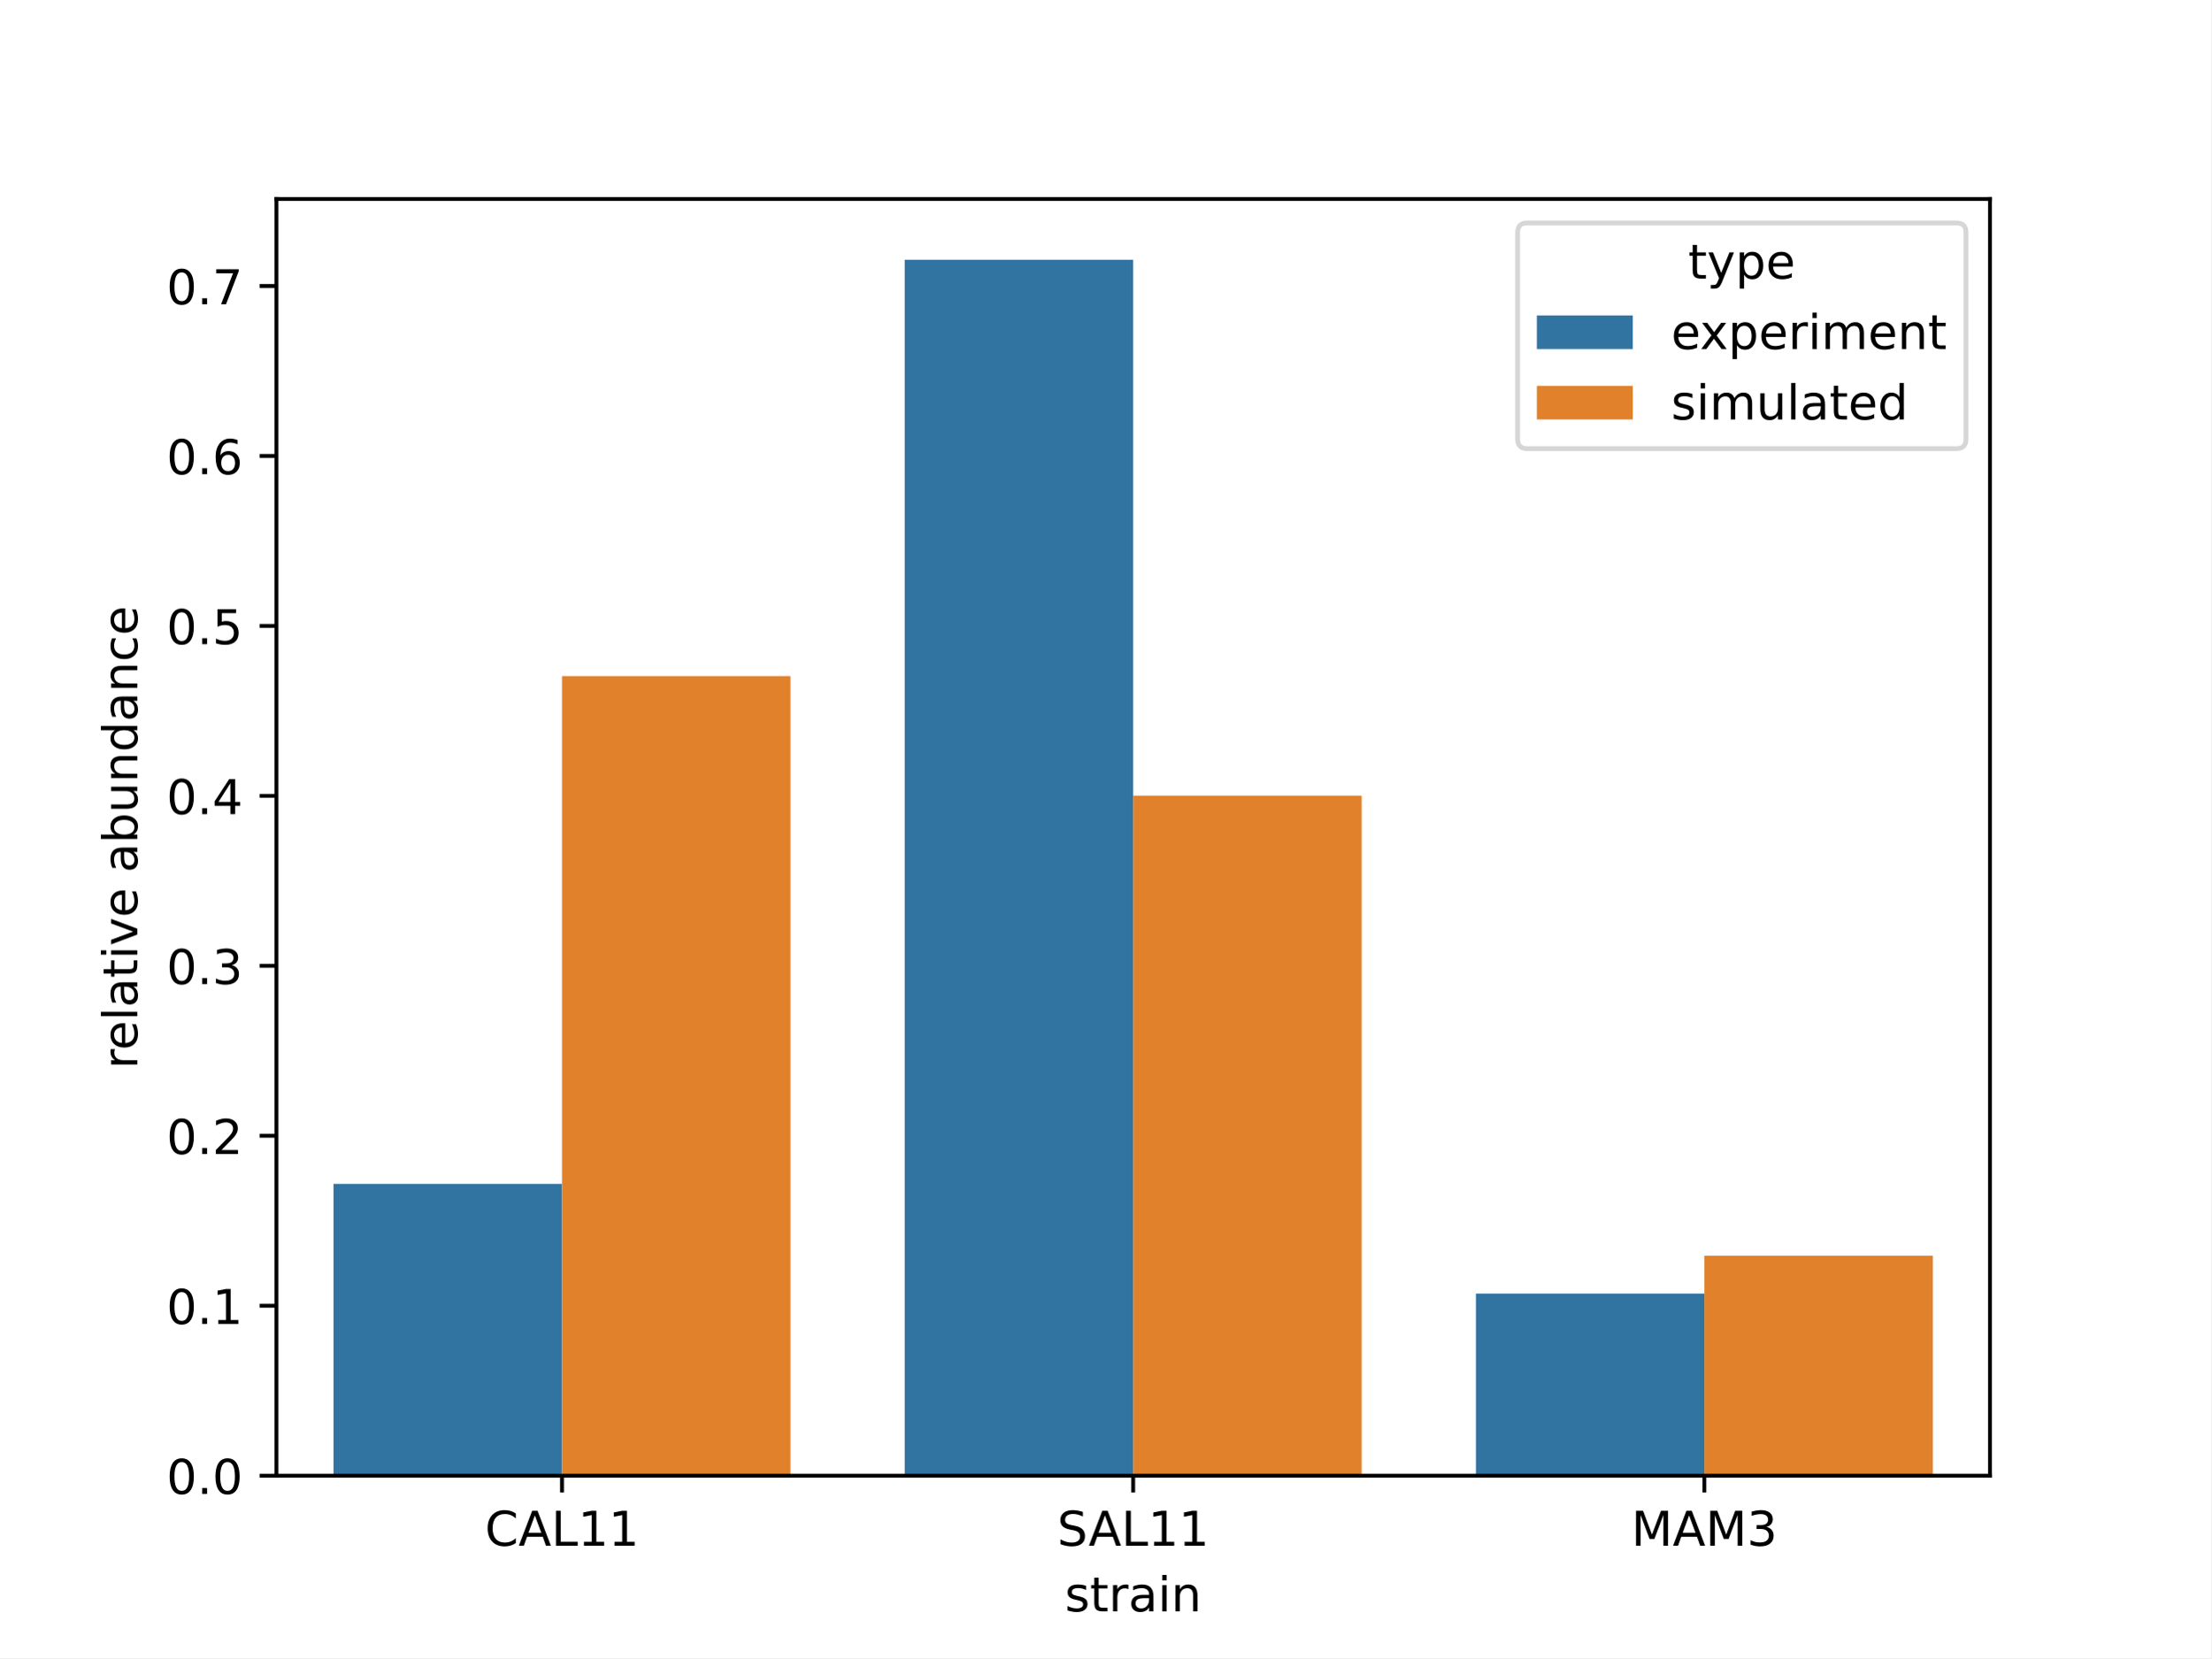
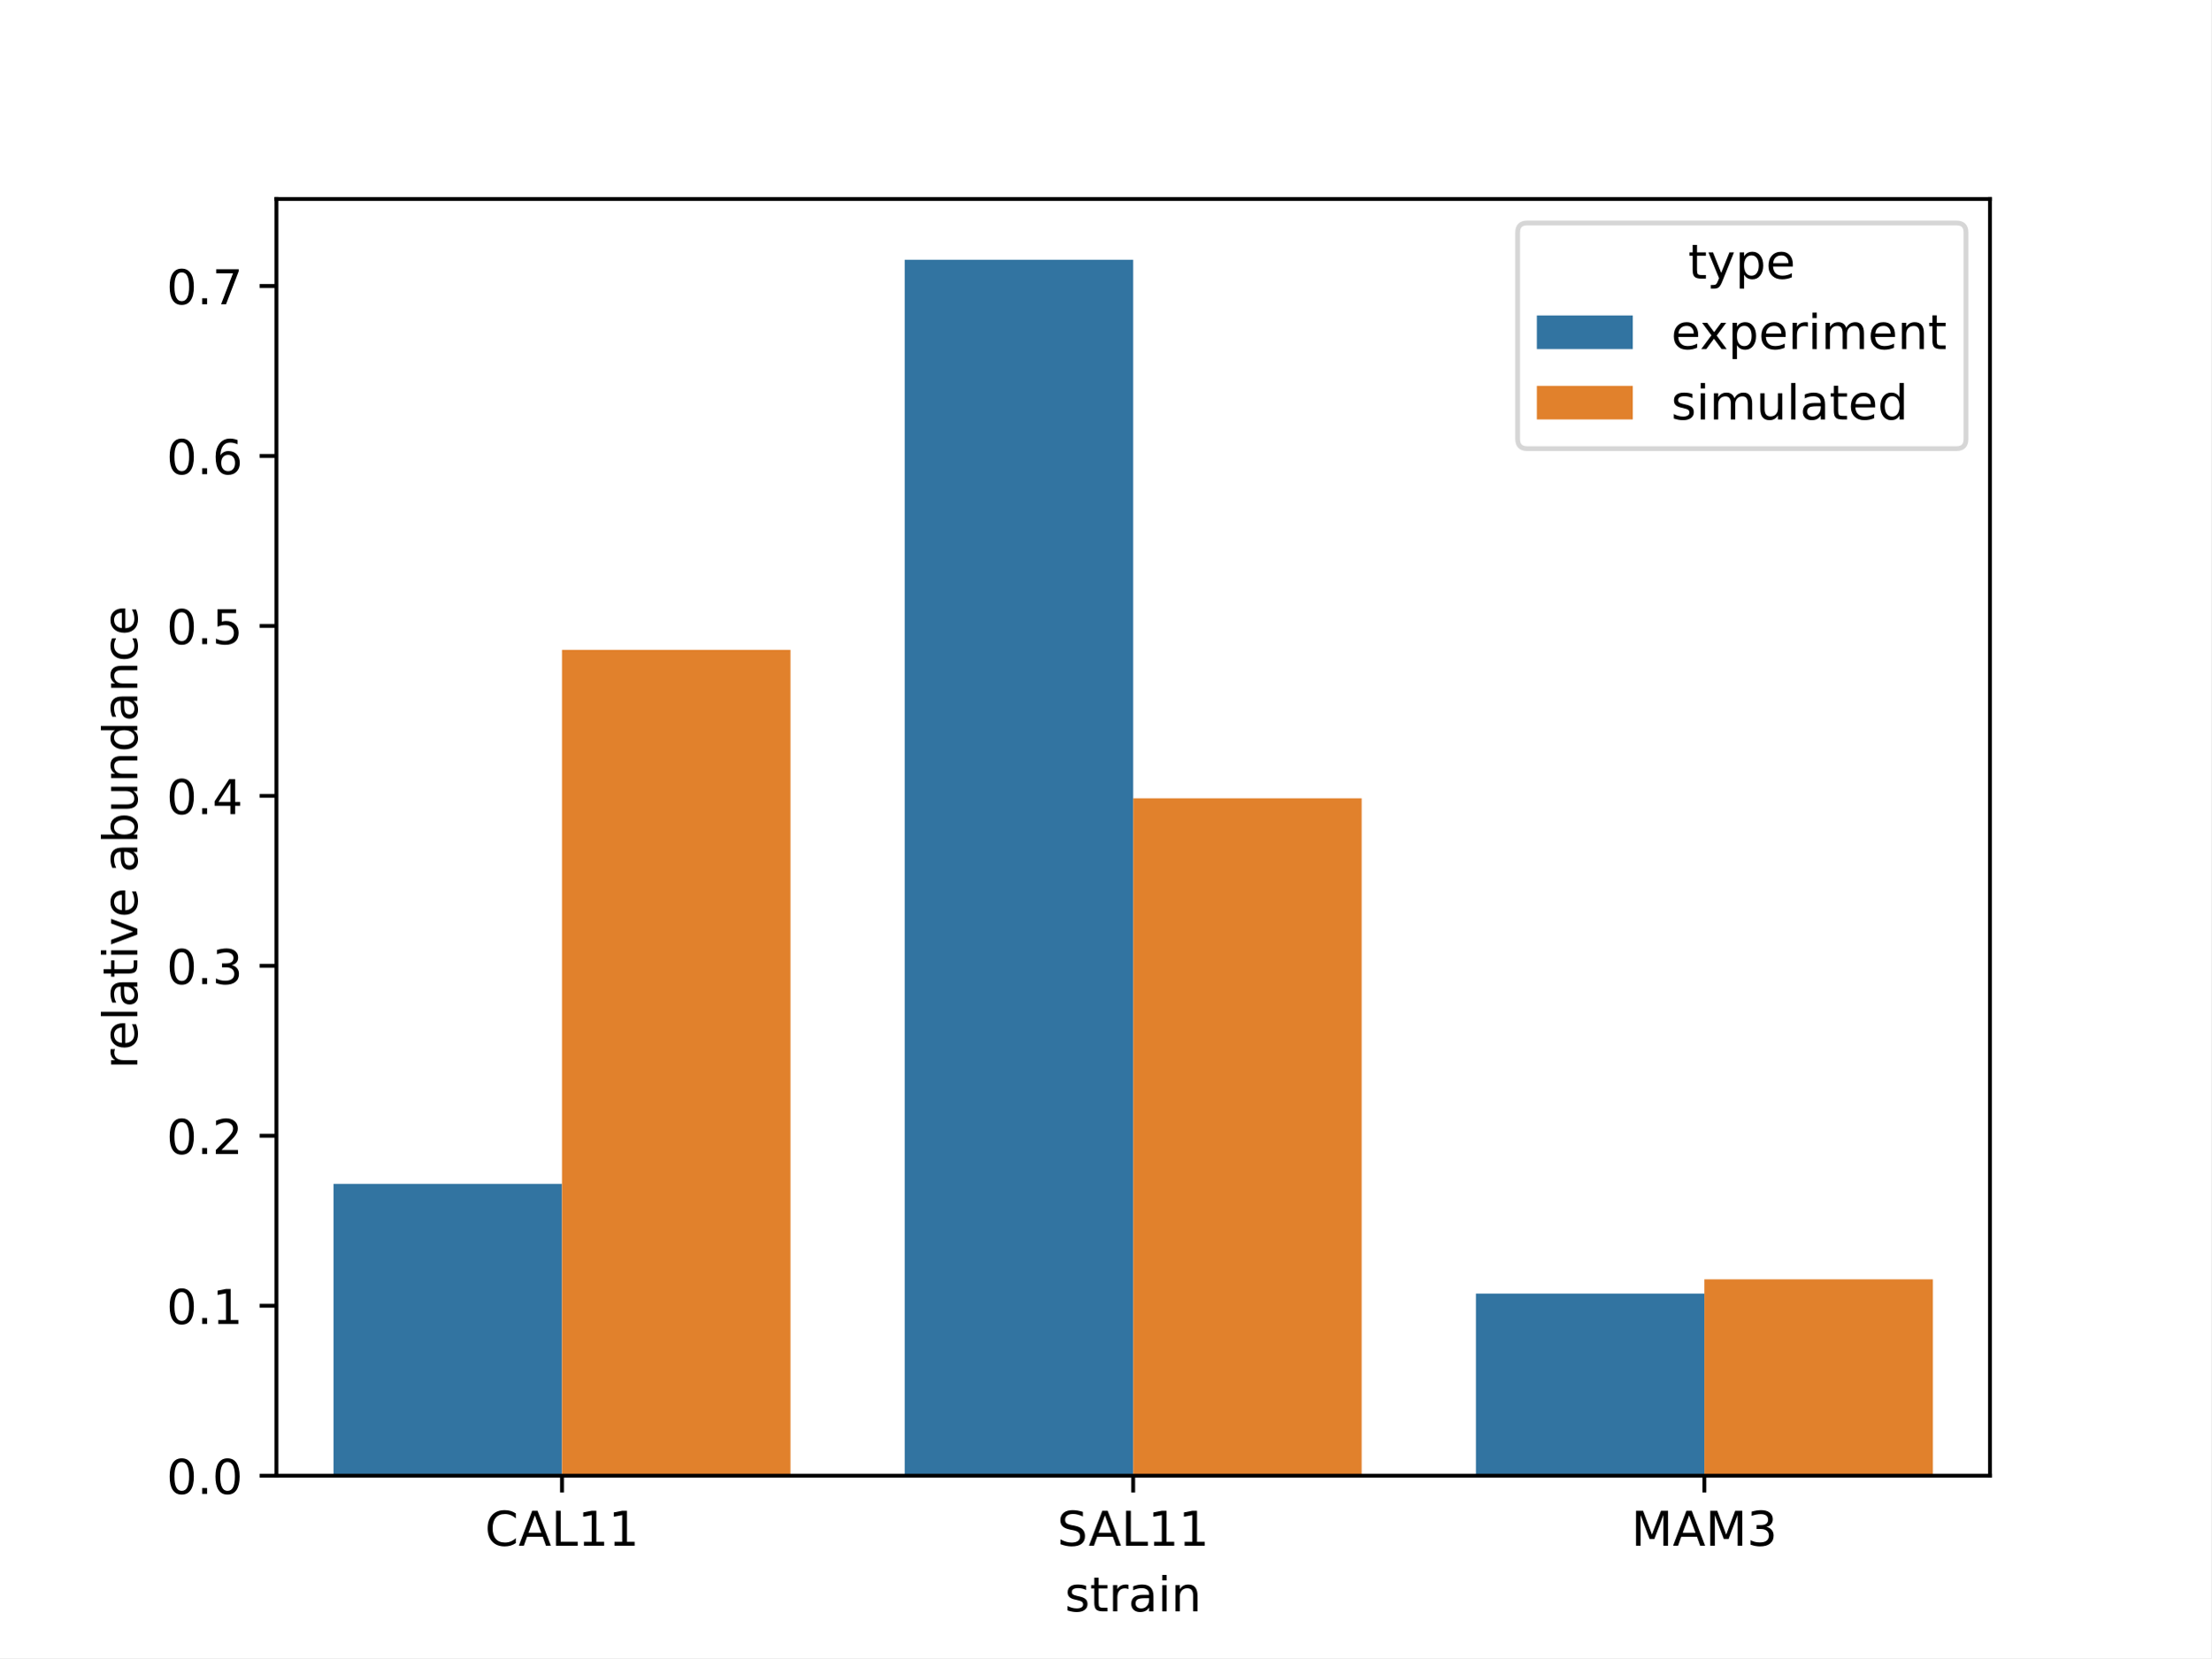
<svg xmlns="http://www.w3.org/2000/svg" xmlns:xlink="http://www.w3.org/1999/xlink" width="460.8pt" height="345.6pt" viewBox="0 0 460.8 345.6" version="1.1">
  <defs>
    <style type="text/css">*{stroke-linejoin: round; stroke-linecap: butt}</style>
  </defs>
  <g id="figure_1">
    <g id="patch_1">
      <path d="M 0 345.6  L 460.8 345.6  L 460.8 0  L 0 0  z " style="fill: #ffffff" />
    </g>
    <g id="axes_1">
      <g id="patch_2">
        <path d="M 57.6 307.584  L 414.72 307.584  L 414.72 41.472  L 57.6 41.472  z " style="fill: #ffffff" />
      </g>
      <g id="patch_3">
-         <path d="M 69.504 307.584  L 117.12 307.584  L 117.12 246.76  L 69.504 246.76  z " clip-path="url(#p9cebb8ad02)" style="fill: #3274a1" />
+         <path d="M 69.504 307.584  L 117.12 307.584  L 117.12 246.76  L 69.504 246.76  z " clip-path="url(#pd5927860ee)" style="fill: #3274a1" />
      </g>
      <g id="patch_4">
-         <path d="M 188.544 307.584  L 236.16 307.584  L 236.16 54.144  L 188.544 54.144  z " clip-path="url(#p9cebb8ad02)" style="fill: #3274a1" />
+         <path d="M 188.544 307.584  L 236.16 307.584  L 236.16 54.144  L 188.544 54.144  z " clip-path="url(#pd5927860ee)" style="fill: #3274a1" />
      </g>
      <g id="patch_5">
-         <path d="M 307.584 307.584  L 355.2 307.584  L 355.2 269.623  L 307.584 269.623  z " clip-path="url(#p9cebb8ad02)" style="fill: #3274a1" />
+         <path d="M 307.584 307.584  L 355.2 307.584  L 355.2 269.623  L 307.584 269.623  z " clip-path="url(#pd5927860ee)" style="fill: #3274a1" />
      </g>
      <g id="patch_6">
-         <path d="M 117.12 307.584  L 164.736 307.584  L 164.736 140.925  L 117.12 140.925  z " clip-path="url(#p9cebb8ad02)" style="fill: #e1812c" />
+         <path d="M 117.12 307.584  L 164.736 307.584  L 164.736 135.454  L 117.12 135.454  z " clip-path="url(#pd5927860ee)" style="fill: #e1812c" />
      </g>
      <g id="patch_7">
-         <path d="M 236.16 307.584  L 283.776 307.584  L 283.776 165.837  L 236.16 165.837  z " clip-path="url(#p9cebb8ad02)" style="fill: #e1812c" />
+         <path d="M 236.16 307.584  L 283.776 307.584  L 283.776 166.395  L 236.16 166.395  z " clip-path="url(#pd5927860ee)" style="fill: #e1812c" />
      </g>
      <g id="patch_8">
-         <path d="M 355.2 307.584  L 402.816 307.584  L 402.816 261.74  L 355.2 261.74  z " clip-path="url(#p9cebb8ad02)" style="fill: #e1812c" />
+         <path d="M 355.2 307.584  L 402.816 307.584  L 402.816 266.654  L 355.2 266.654  z " clip-path="url(#pd5927860ee)" style="fill: #e1812c" />
      </g>
      <g id="matplotlib.axis_1">
        <g id="xtick_1">
          <g id="line2d_1">
            <defs>
-               <path id="m85bd46a8c3" d="M 0 0  L 0 3.5  " style="stroke: #000000; stroke-width: 0.8" />
-             </defs>
-             <g>
-               <use xlink:href="#m85bd46a8c3" x="117.12" y="307.584" style="stroke: #000000; stroke-width: 0.8" />
+               <path id="mb38e9a5909" d="M 0 0  L 0 3.5  " style="stroke: #000000; stroke-width: 0.8" />
+             </defs>
+             <g>
+               <use xlink:href="#mb38e9a5909" x="117.12" y="307.584" style="stroke: #000000; stroke-width: 0.8" />
            </g>
          </g>
          <g id="text_1">
            <g transform="translate(101.0598 322.1824) scale(0.1 -0.1)">
              <defs>
                <path id="DejaVuSans-43" d="M 4122 4306  L 4122 3641  Q 3803 3938 3442 4084  Q 3081 4231 2675 4231  Q 1875 4231 1450 3742  Q 1025 3253 1025 2328  Q 1025 1406 1450 917  Q 1875 428 2675 428  Q 3081 428 3442 575  Q 3803 722 4122 1019  L 4122 359  Q 3791 134 3420 21  Q 3050 -91 2638 -91  Q 1578 -91 968 557  Q 359 1206 359 2328  Q 359 3453 968 4101  Q 1578 4750 2638 4750  Q 3056 4750 3426 4639  Q 3797 4528 4122 4306  z " transform="scale(0.015625)" />
                <path id="DejaVuSans-41" d="M 2188 4044  L 1331 1722  L 3047 1722  L 2188 4044  z M 1831 4666  L 2547 4666  L 4325 0  L 3669 0  L 3244 1197  L 1141 1197  L 716 0  L 50 0  L 1831 4666  z " transform="scale(0.015625)" />
                <path id="DejaVuSans-4c" d="M 628 4666  L 1259 4666  L 1259 531  L 3531 531  L 3531 0  L 628 0  L 628 4666  z " transform="scale(0.015625)" />
                <path id="DejaVuSans-31" d="M 794 531  L 1825 531  L 1825 4091  L 703 3866  L 703 4441  L 1819 4666  L 2450 4666  L 2450 531  L 3481 531  L 3481 0  L 794 0  L 794 531  z " transform="scale(0.015625)" />
              </defs>
              <use xlink:href="#DejaVuSans-43" />
              <use xlink:href="#DejaVuSans-41" x="69.824" />
              <use xlink:href="#DejaVuSans-4c" x="138.232" />
              <use xlink:href="#DejaVuSans-31" x="193.945" />
              <use xlink:href="#DejaVuSans-31" x="257.568" />
            </g>
          </g>
        </g>
        <g id="xtick_2">
          <g id="line2d_2">
            <g>
-               <use xlink:href="#m85bd46a8c3" x="236.16" y="307.584" style="stroke: #000000; stroke-width: 0.8" />
+               <use xlink:href="#mb38e9a5909" x="236.16" y="307.584" style="stroke: #000000; stroke-width: 0.8" />
            </g>
          </g>
          <g id="text_2">
            <g transform="translate(220.3233 322.1824) scale(0.1 -0.1)">
              <defs>
                <path id="DejaVuSans-53" d="M 3425 4513  L 3425 3897  Q 3066 4069 2747 4153  Q 2428 4238 2131 4238  Q 1616 4238 1336 4038  Q 1056 3838 1056 3469  Q 1056 3159 1242 3001  Q 1428 2844 1947 2747  L 2328 2669  Q 3034 2534 3370 2195  Q 3706 1856 3706 1288  Q 3706 609 3251 259  Q 2797 -91 1919 -91  Q 1588 -91 1214 -16  Q 841 59 441 206  L 441 856  Q 825 641 1194 531  Q 1563 422 1919 422  Q 2459 422 2753 634  Q 3047 847 3047 1241  Q 3047 1584 2836 1778  Q 2625 1972 2144 2069  L 1759 2144  Q 1053 2284 737 2584  Q 422 2884 422 3419  Q 422 4038 858 4394  Q 1294 4750 2059 4750  Q 2388 4750 2728 4690  Q 3069 4631 3425 4513  z " transform="scale(0.015625)" />
              </defs>
              <use xlink:href="#DejaVuSans-53" />
              <use xlink:href="#DejaVuSans-41" x="65.352" />
              <use xlink:href="#DejaVuSans-4c" x="133.76" />
              <use xlink:href="#DejaVuSans-31" x="189.473" />
              <use xlink:href="#DejaVuSans-31" x="253.096" />
            </g>
          </g>
        </g>
        <g id="xtick_3">
          <g id="line2d_3">
            <g>
-               <use xlink:href="#m85bd46a8c3" x="355.2" y="307.584" style="stroke: #000000; stroke-width: 0.8" />
+               <use xlink:href="#mb38e9a5909" x="355.2" y="307.584" style="stroke: #000000; stroke-width: 0.8" />
            </g>
          </g>
          <g id="text_3">
            <g transform="translate(339.9703 322.1824) scale(0.1 -0.1)">
              <defs>
                <path id="DejaVuSans-4d" d="M 628 4666  L 1569 4666  L 2759 1491  L 3956 4666  L 4897 4666  L 4897 0  L 4281 0  L 4281 4097  L 3078 897  L 2444 897  L 1241 4097  L 1241 0  L 628 0  L 628 4666  z " transform="scale(0.015625)" />
                <path id="DejaVuSans-33" d="M 2597 2516  Q 3050 2419 3304 2112  Q 3559 1806 3559 1356  Q 3559 666 3084 287  Q 2609 -91 1734 -91  Q 1441 -91 1130 -33  Q 819 25 488 141  L 488 750  Q 750 597 1062 519  Q 1375 441 1716 441  Q 2309 441 2620 675  Q 2931 909 2931 1356  Q 2931 1769 2642 2001  Q 2353 2234 1838 2234  L 1294 2234  L 1294 2753  L 1863 2753  Q 2328 2753 2575 2939  Q 2822 3125 2822 3475  Q 2822 3834 2567 4026  Q 2313 4219 1838 4219  Q 1578 4219 1281 4162  Q 984 4106 628 3988  L 628 4550  Q 988 4650 1302 4700  Q 1616 4750 1894 4750  Q 2613 4750 3031 4423  Q 3450 4097 3450 3541  Q 3450 3153 3228 2886  Q 3006 2619 2597 2516  z " transform="scale(0.015625)" />
              </defs>
              <use xlink:href="#DejaVuSans-4d" />
              <use xlink:href="#DejaVuSans-41" x="86.279" />
              <use xlink:href="#DejaVuSans-4d" x="154.688" />
              <use xlink:href="#DejaVuSans-33" x="240.967" />
            </g>
          </g>
        </g>
        <g id="text_4">
          <g transform="translate(221.9178 335.8606) scale(0.1 -0.1)">
            <defs>
              <path id="DejaVuSans-73" d="M 2834 3397  L 2834 2853  Q 2591 2978 2328 3040  Q 2066 3103 1784 3103  Q 1356 3103 1142 2972  Q 928 2841 928 2578  Q 928 2378 1081 2264  Q 1234 2150 1697 2047  L 1894 2003  Q 2506 1872 2764 1633  Q 3022 1394 3022 966  Q 3022 478 2636 193  Q 2250 -91 1575 -91  Q 1294 -91 989 -36  Q 684 19 347 128  L 347 722  Q 666 556 975 473  Q 1284 391 1588 391  Q 1994 391 2212 530  Q 2431 669 2431 922  Q 2431 1156 2273 1281  Q 2116 1406 1581 1522  L 1381 1569  Q 847 1681 609 1914  Q 372 2147 372 2553  Q 372 3047 722 3315  Q 1072 3584 1716 3584  Q 2034 3584 2315 3537  Q 2597 3491 2834 3397  z " transform="scale(0.015625)" />
              <path id="DejaVuSans-74" d="M 1172 4494  L 1172 3500  L 2356 3500  L 2356 3053  L 1172 3053  L 1172 1153  Q 1172 725 1289 603  Q 1406 481 1766 481  L 2356 481  L 2356 0  L 1766 0  Q 1100 0 847 248  Q 594 497 594 1153  L 594 3053  L 172 3053  L 172 3500  L 594 3500  L 594 4494  L 1172 4494  z " transform="scale(0.015625)" />
              <path id="DejaVuSans-72" d="M 2631 2963  Q 2534 3019 2420 3045  Q 2306 3072 2169 3072  Q 1681 3072 1420 2755  Q 1159 2438 1159 1844  L 1159 0  L 581 0  L 581 3500  L 1159 3500  L 1159 2956  Q 1341 3275 1631 3429  Q 1922 3584 2338 3584  Q 2397 3584 2469 3576  Q 2541 3569 2628 3553  L 2631 2963  z " transform="scale(0.015625)" />
              <path id="DejaVuSans-61" d="M 2194 1759  Q 1497 1759 1228 1600  Q 959 1441 959 1056  Q 959 750 1161 570  Q 1363 391 1709 391  Q 2188 391 2477 730  Q 2766 1069 2766 1631  L 2766 1759  L 2194 1759  z M 3341 1997  L 3341 0  L 2766 0  L 2766 531  Q 2569 213 2275 61  Q 1981 -91 1556 -91  Q 1019 -91 701 211  Q 384 513 384 1019  Q 384 1609 779 1909  Q 1175 2209 1959 2209  L 2766 2209  L 2766 2266  Q 2766 2663 2505 2880  Q 2244 3097 1772 3097  Q 1472 3097 1187 3025  Q 903 2953 641 2809  L 641 3341  Q 956 3463 1253 3523  Q 1550 3584 1831 3584  Q 2591 3584 2966 3190  Q 3341 2797 3341 1997  z " transform="scale(0.015625)" />
              <path id="DejaVuSans-69" d="M 603 3500  L 1178 3500  L 1178 0  L 603 0  L 603 3500  z M 603 4863  L 1178 4863  L 1178 4134  L 603 4134  L 603 4863  z " transform="scale(0.015625)" />
              <path id="DejaVuSans-6e" d="M 3513 2113  L 3513 0  L 2938 0  L 2938 2094  Q 2938 2591 2744 2837  Q 2550 3084 2163 3084  Q 1697 3084 1428 2787  Q 1159 2491 1159 1978  L 1159 0  L 581 0  L 581 3500  L 1159 3500  L 1159 2956  Q 1366 3272 1645 3428  Q 1925 3584 2291 3584  Q 2894 3584 3203 3211  Q 3513 2838 3513 2113  z " transform="scale(0.015625)" />
            </defs>
            <use xlink:href="#DejaVuSans-73" />
            <use xlink:href="#DejaVuSans-74" x="52.1" />
            <use xlink:href="#DejaVuSans-72" x="91.309" />
            <use xlink:href="#DejaVuSans-61" x="132.422" />
            <use xlink:href="#DejaVuSans-69" x="193.701" />
            <use xlink:href="#DejaVuSans-6e" x="221.484" />
          </g>
        </g>
      </g>
      <g id="matplotlib.axis_2">
        <g id="ytick_1">
          <g id="line2d_4">
            <defs>
-               <path id="m3af2da60d4" d="M 0 0  L -3.5 0  " style="stroke: #000000; stroke-width: 0.8" />
-             </defs>
-             <g>
-               <use xlink:href="#m3af2da60d4" x="57.6" y="307.584" style="stroke: #000000; stroke-width: 0.8" />
+               <path id="ma0eab6554c" d="M 0 0  L -3.5 0  " style="stroke: #000000; stroke-width: 0.8" />
+             </defs>
+             <g>
+               <use xlink:href="#ma0eab6554c" x="57.6" y="307.584" style="stroke: #000000; stroke-width: 0.8" />
            </g>
          </g>
          <g id="text_5">
            <g transform="translate(34.69687 311.3832) scale(0.1 -0.1)">
              <defs>
                <path id="DejaVuSans-30" d="M 2034 4250  Q 1547 4250 1301 3770  Q 1056 3291 1056 2328  Q 1056 1369 1301 889  Q 1547 409 2034 409  Q 2525 409 2770 889  Q 3016 1369 3016 2328  Q 3016 3291 2770 3770  Q 2525 4250 2034 4250  z M 2034 4750  Q 2819 4750 3233 4129  Q 3647 3509 3647 2328  Q 3647 1150 3233 529  Q 2819 -91 2034 -91  Q 1250 -91 836 529  Q 422 1150 422 2328  Q 422 3509 836 4129  Q 1250 4750 2034 4750  z " transform="scale(0.015625)" />
                <path id="DejaVuSans-2e" d="M 684 794  L 1344 794  L 1344 0  L 684 0  L 684 794  z " transform="scale(0.015625)" />
              </defs>
              <use xlink:href="#DejaVuSans-30" />
              <use xlink:href="#DejaVuSans-2e" x="63.623" />
              <use xlink:href="#DejaVuSans-30" x="95.41" />
            </g>
          </g>
        </g>
        <g id="ytick_2">
          <g id="line2d_5">
            <g>
-               <use xlink:href="#m3af2da60d4" x="57.6" y="272.159" style="stroke: #000000; stroke-width: 0.8" />
+               <use xlink:href="#ma0eab6554c" x="57.6" y="272.159" style="stroke: #000000; stroke-width: 0.8" />
            </g>
          </g>
          <g id="text_6">
            <g transform="translate(34.69687 275.9583) scale(0.1 -0.1)">
              <use xlink:href="#DejaVuSans-30" />
              <use xlink:href="#DejaVuSans-2e" x="63.623" />
              <use xlink:href="#DejaVuSans-31" x="95.41" />
            </g>
          </g>
        </g>
        <g id="ytick_3">
          <g id="line2d_6">
            <g>
-               <use xlink:href="#m3af2da60d4" x="57.6" y="236.734" style="stroke: #000000; stroke-width: 0.8" />
+               <use xlink:href="#ma0eab6554c" x="57.6" y="236.734" style="stroke: #000000; stroke-width: 0.8" />
            </g>
          </g>
          <g id="text_7">
            <g transform="translate(34.69687 240.5333) scale(0.1 -0.1)">
              <defs>
                <path id="DejaVuSans-32" d="M 1228 531  L 3431 531  L 3431 0  L 469 0  L 469 531  Q 828 903 1448 1529  Q 2069 2156 2228 2338  Q 2531 2678 2651 2914  Q 2772 3150 2772 3378  Q 2772 3750 2511 3984  Q 2250 4219 1831 4219  Q 1534 4219 1204 4116  Q 875 4013 500 3803  L 500 4441  Q 881 4594 1212 4672  Q 1544 4750 1819 4750  Q 2544 4750 2975 4387  Q 3406 4025 3406 3419  Q 3406 3131 3298 2873  Q 3191 2616 2906 2266  Q 2828 2175 2409 1742  Q 1991 1309 1228 531  z " transform="scale(0.015625)" />
              </defs>
              <use xlink:href="#DejaVuSans-30" />
              <use xlink:href="#DejaVuSans-2e" x="63.623" />
              <use xlink:href="#DejaVuSans-32" x="95.41" />
            </g>
          </g>
        </g>
        <g id="ytick_4">
          <g id="line2d_7">
            <g>
-               <use xlink:href="#m3af2da60d4" x="57.6" y="201.309" style="stroke: #000000; stroke-width: 0.8" />
+               <use xlink:href="#ma0eab6554c" x="57.6" y="201.309" style="stroke: #000000; stroke-width: 0.8" />
            </g>
          </g>
          <g id="text_8">
            <g transform="translate(34.69687 205.1084) scale(0.1 -0.1)">
              <use xlink:href="#DejaVuSans-30" />
              <use xlink:href="#DejaVuSans-2e" x="63.623" />
              <use xlink:href="#DejaVuSans-33" x="95.41" />
            </g>
          </g>
        </g>
        <g id="ytick_5">
          <g id="line2d_8">
            <g>
-               <use xlink:href="#m3af2da60d4" x="57.6" y="165.884" style="stroke: #000000; stroke-width: 0.8" />
+               <use xlink:href="#ma0eab6554c" x="57.6" y="165.884" style="stroke: #000000; stroke-width: 0.8" />
            </g>
          </g>
          <g id="text_9">
            <g transform="translate(34.69687 169.6835) scale(0.1 -0.1)">
              <defs>
                <path id="DejaVuSans-34" d="M 2419 4116  L 825 1625  L 2419 1625  L 2419 4116  z M 2253 4666  L 3047 4666  L 3047 1625  L 3713 1625  L 3713 1100  L 3047 1100  L 3047 0  L 2419 0  L 2419 1100  L 313 1100  L 313 1709  L 2253 4666  z " transform="scale(0.015625)" />
              </defs>
              <use xlink:href="#DejaVuSans-30" />
              <use xlink:href="#DejaVuSans-2e" x="63.623" />
              <use xlink:href="#DejaVuSans-34" x="95.41" />
            </g>
          </g>
        </g>
        <g id="ytick_6">
          <g id="line2d_9">
            <g>
-               <use xlink:href="#m3af2da60d4" x="57.6" y="130.459" style="stroke: #000000; stroke-width: 0.8" />
+               <use xlink:href="#ma0eab6554c" x="57.6" y="130.459" style="stroke: #000000; stroke-width: 0.8" />
            </g>
          </g>
          <g id="text_10">
            <g transform="translate(34.69687 134.2585) scale(0.1 -0.1)">
              <defs>
                <path id="DejaVuSans-35" d="M 691 4666  L 3169 4666  L 3169 4134  L 1269 4134  L 1269 2991  Q 1406 3038 1543 3061  Q 1681 3084 1819 3084  Q 2600 3084 3056 2656  Q 3513 2228 3513 1497  Q 3513 744 3044 326  Q 2575 -91 1722 -91  Q 1428 -91 1123 -41  Q 819 9 494 109  L 494 744  Q 775 591 1075 516  Q 1375 441 1709 441  Q 2250 441 2565 725  Q 2881 1009 2881 1497  Q 2881 1984 2565 2268  Q 2250 2553 1709 2553  Q 1456 2553 1204 2497  Q 953 2441 691 2322  L 691 4666  z " transform="scale(0.015625)" />
              </defs>
              <use xlink:href="#DejaVuSans-30" />
              <use xlink:href="#DejaVuSans-2e" x="63.623" />
              <use xlink:href="#DejaVuSans-35" x="95.41" />
            </g>
          </g>
        </g>
        <g id="ytick_7">
          <g id="line2d_10">
            <g>
-               <use xlink:href="#m3af2da60d4" x="57.6" y="95.034" style="stroke: #000000; stroke-width: 0.8" />
+               <use xlink:href="#ma0eab6554c" x="57.6" y="95.034" style="stroke: #000000; stroke-width: 0.8" />
            </g>
          </g>
          <g id="text_11">
            <g transform="translate(34.69687 98.83357) scale(0.1 -0.1)">
              <defs>
                <path id="DejaVuSans-36" d="M 2113 2584  Q 1688 2584 1439 2293  Q 1191 2003 1191 1497  Q 1191 994 1439 701  Q 1688 409 2113 409  Q 2538 409 2786 701  Q 3034 994 3034 1497  Q 3034 2003 2786 2293  Q 2538 2584 2113 2584  z M 3366 4563  L 3366 3988  Q 3128 4100 2886 4159  Q 2644 4219 2406 4219  Q 1781 4219 1451 3797  Q 1122 3375 1075 2522  Q 1259 2794 1537 2939  Q 1816 3084 2150 3084  Q 2853 3084 3261 2657  Q 3669 2231 3669 1497  Q 3669 778 3244 343  Q 2819 -91 2113 -91  Q 1303 -91 875 529  Q 447 1150 447 2328  Q 447 3434 972 4092  Q 1497 4750 2381 4750  Q 2619 4750 2861 4703  Q 3103 4656 3366 4563  z " transform="scale(0.015625)" />
              </defs>
              <use xlink:href="#DejaVuSans-30" />
              <use xlink:href="#DejaVuSans-2e" x="63.623" />
              <use xlink:href="#DejaVuSans-36" x="95.41" />
            </g>
          </g>
        </g>
        <g id="ytick_8">
          <g id="line2d_11">
            <g>
-               <use xlink:href="#m3af2da60d4" x="57.6" y="59.609" style="stroke: #000000; stroke-width: 0.8" />
+               <use xlink:href="#ma0eab6554c" x="57.6" y="59.609" style="stroke: #000000; stroke-width: 0.8" />
            </g>
          </g>
          <g id="text_12">
            <g transform="translate(34.69687 63.40863) scale(0.1 -0.1)">
              <defs>
                <path id="DejaVuSans-37" d="M 525 4666  L 3525 4666  L 3525 4397  L 1831 0  L 1172 0  L 2766 4134  L 525 4134  L 525 4666  z " transform="scale(0.015625)" />
              </defs>
              <use xlink:href="#DejaVuSans-30" />
              <use xlink:href="#DejaVuSans-2e" x="63.623" />
              <use xlink:href="#DejaVuSans-37" x="95.41" />
            </g>
          </g>
        </g>
        <g id="text_13">
          <g transform="translate(28.61719 222.7835) rotate(-90) scale(0.1 -0.1)">
            <defs>
              <path id="DejaVuSans-65" d="M 3597 1894  L 3597 1613  L 953 1613  Q 991 1019 1311 708  Q 1631 397 2203 397  Q 2534 397 2845 478  Q 3156 559 3463 722  L 3463 178  Q 3153 47 2828 -22  Q 2503 -91 2169 -91  Q 1331 -91 842 396  Q 353 884 353 1716  Q 353 2575 817 3079  Q 1281 3584 2069 3584  Q 2775 3584 3186 3129  Q 3597 2675 3597 1894  z M 3022 2063  Q 3016 2534 2758 2815  Q 2500 3097 2075 3097  Q 1594 3097 1305 2825  Q 1016 2553 972 2059  L 3022 2063  z " transform="scale(0.015625)" />
              <path id="DejaVuSans-6c" d="M 603 4863  L 1178 4863  L 1178 0  L 603 0  L 603 4863  z " transform="scale(0.015625)" />
              <path id="DejaVuSans-76" d="M 191 3500  L 800 3500  L 1894 563  L 2988 3500  L 3597 3500  L 2284 0  L 1503 0  L 191 3500  z " transform="scale(0.015625)" />
              <path id="DejaVuSans-20" transform="scale(0.015625)" />
              <path id="DejaVuSans-62" d="M 3116 1747  Q 3116 2381 2855 2742  Q 2594 3103 2138 3103  Q 1681 3103 1420 2742  Q 1159 2381 1159 1747  Q 1159 1113 1420 752  Q 1681 391 2138 391  Q 2594 391 2855 752  Q 3116 1113 3116 1747  z M 1159 2969  Q 1341 3281 1617 3432  Q 1894 3584 2278 3584  Q 2916 3584 3314 3078  Q 3713 2572 3713 1747  Q 3713 922 3314 415  Q 2916 -91 2278 -91  Q 1894 -91 1617 61  Q 1341 213 1159 525  L 1159 0  L 581 0  L 581 4863  L 1159 4863  L 1159 2969  z " transform="scale(0.015625)" />
              <path id="DejaVuSans-75" d="M 544 1381  L 544 3500  L 1119 3500  L 1119 1403  Q 1119 906 1312 657  Q 1506 409 1894 409  Q 2359 409 2629 706  Q 2900 1003 2900 1516  L 2900 3500  L 3475 3500  L 3475 0  L 2900 0  L 2900 538  Q 2691 219 2414 64  Q 2138 -91 1772 -91  Q 1169 -91 856 284  Q 544 659 544 1381  z M 1991 3584  L 1991 3584  z " transform="scale(0.015625)" />
              <path id="DejaVuSans-64" d="M 2906 2969  L 2906 4863  L 3481 4863  L 3481 0  L 2906 0  L 2906 525  Q 2725 213 2448 61  Q 2172 -91 1784 -91  Q 1150 -91 751 415  Q 353 922 353 1747  Q 353 2572 751 3078  Q 1150 3584 1784 3584  Q 2172 3584 2448 3432  Q 2725 3281 2906 2969  z M 947 1747  Q 947 1113 1208 752  Q 1469 391 1925 391  Q 2381 391 2643 752  Q 2906 1113 2906 1747  Q 2906 2381 2643 2742  Q 2381 3103 1925 3103  Q 1469 3103 1208 2742  Q 947 2381 947 1747  z " transform="scale(0.015625)" />
              <path id="DejaVuSans-63" d="M 3122 3366  L 3122 2828  Q 2878 2963 2633 3030  Q 2388 3097 2138 3097  Q 1578 3097 1268 2742  Q 959 2388 959 1747  Q 959 1106 1268 751  Q 1578 397 2138 397  Q 2388 397 2633 464  Q 2878 531 3122 666  L 3122 134  Q 2881 22 2623 -34  Q 2366 -91 2075 -91  Q 1284 -91 818 406  Q 353 903 353 1747  Q 353 2603 823 3093  Q 1294 3584 2113 3584  Q 2378 3584 2631 3529  Q 2884 3475 3122 3366  z " transform="scale(0.015625)" />
            </defs>
            <use xlink:href="#DejaVuSans-72" />
            <use xlink:href="#DejaVuSans-65" x="38.863" />
            <use xlink:href="#DejaVuSans-6c" x="100.387" />
            <use xlink:href="#DejaVuSans-61" x="128.17" />
            <use xlink:href="#DejaVuSans-74" x="189.449" />
            <use xlink:href="#DejaVuSans-69" x="228.658" />
            <use xlink:href="#DejaVuSans-76" x="256.441" />
            <use xlink:href="#DejaVuSans-65" x="315.621" />
            <use xlink:href="#DejaVuSans-20" x="377.145" />
            <use xlink:href="#DejaVuSans-61" x="408.932" />
            <use xlink:href="#DejaVuSans-62" x="470.211" />
            <use xlink:href="#DejaVuSans-75" x="533.688" />
            <use xlink:href="#DejaVuSans-6e" x="597.066" />
            <use xlink:href="#DejaVuSans-64" x="660.445" />
            <use xlink:href="#DejaVuSans-61" x="723.922" />
            <use xlink:href="#DejaVuSans-6e" x="785.201" />
            <use xlink:href="#DejaVuSans-63" x="848.58" />
            <use xlink:href="#DejaVuSans-65" x="903.561" />
          </g>
        </g>
      </g>
      <g id="line2d_12">
-         <path clip-path="url(#p9cebb8ad02)" style="fill: none; stroke: #424242; stroke-width: 2.7; stroke-linecap: square" />
+         <path clip-path="url(#pd5927860ee)" style="fill: none; stroke: #424242; stroke-width: 2.7; stroke-linecap: square" />
      </g>
      <g id="line2d_13">
-         <path clip-path="url(#p9cebb8ad02)" style="fill: none; stroke: #424242; stroke-width: 2.7; stroke-linecap: square" />
+         <path clip-path="url(#pd5927860ee)" style="fill: none; stroke: #424242; stroke-width: 2.7; stroke-linecap: square" />
      </g>
      <g id="line2d_14">
-         <path clip-path="url(#p9cebb8ad02)" style="fill: none; stroke: #424242; stroke-width: 2.7; stroke-linecap: square" />
+         <path clip-path="url(#pd5927860ee)" style="fill: none; stroke: #424242; stroke-width: 2.7; stroke-linecap: square" />
      </g>
      <g id="line2d_15">
-         <path clip-path="url(#p9cebb8ad02)" style="fill: none; stroke: #424242; stroke-width: 2.7; stroke-linecap: square" />
+         <path clip-path="url(#pd5927860ee)" style="fill: none; stroke: #424242; stroke-width: 2.7; stroke-linecap: square" />
      </g>
      <g id="line2d_16">
-         <path clip-path="url(#p9cebb8ad02)" style="fill: none; stroke: #424242; stroke-width: 2.7; stroke-linecap: square" />
+         <path clip-path="url(#pd5927860ee)" style="fill: none; stroke: #424242; stroke-width: 2.7; stroke-linecap: square" />
      </g>
      <g id="line2d_17">
-         <path clip-path="url(#p9cebb8ad02)" style="fill: none; stroke: #424242; stroke-width: 2.7; stroke-linecap: square" />
+         <path clip-path="url(#pd5927860ee)" style="fill: none; stroke: #424242; stroke-width: 2.7; stroke-linecap: square" />
      </g>
      <g id="patch_9">
        <path d="M 57.6 307.584  L 57.6 41.472  " style="fill: none; stroke: #000000; stroke-width: 0.8; stroke-linejoin: miter; stroke-linecap: square" />
      </g>
      <g id="patch_10">
        <path d="M 414.72 307.584  L 414.72 41.472  " style="fill: none; stroke: #000000; stroke-width: 0.8; stroke-linejoin: miter; stroke-linecap: square" />
      </g>
      <g id="patch_11">
        <path d="M 57.6 307.584  L 414.72 307.584  " style="fill: none; stroke: #000000; stroke-width: 0.8; stroke-linejoin: miter; stroke-linecap: square" />
      </g>
      <g id="patch_12">
        <path d="M 57.6 41.472  L 414.72 41.472  " style="fill: none; stroke: #000000; stroke-width: 0.8; stroke-linejoin: miter; stroke-linecap: square" />
      </g>
      <g id="legend_1">
        <g id="patch_13">
          <path d="M 318.281 93.506  L 407.72 93.506  Q 409.72 93.506 409.72 91.506  L 409.72 48.472  Q 409.72 46.472 407.72 46.472  L 318.281 46.472  Q 316.281 46.472 316.281 48.472  L 316.281 91.506  Q 316.281 93.506 318.281 93.506  z " style="fill: #ffffff; opacity: 0.8; stroke: #cccccc; stroke-linejoin: miter" />
        </g>
        <g id="text_14">
          <g transform="translate(351.8302 58.07044) scale(0.1 -0.1)">
            <defs>
              <path id="DejaVuSans-79" d="M 2059 -325  Q 1816 -950 1584 -1140  Q 1353 -1331 966 -1331  L 506 -1331  L 506 -850  L 844 -850  Q 1081 -850 1212 -737  Q 1344 -625 1503 -206  L 1606 56  L 191 3500  L 800 3500  L 1894 763  L 2988 3500  L 3597 3500  L 2059 -325  z " transform="scale(0.015625)" />
              <path id="DejaVuSans-70" d="M 1159 525  L 1159 -1331  L 581 -1331  L 581 3500  L 1159 3500  L 1159 2969  Q 1341 3281 1617 3432  Q 1894 3584 2278 3584  Q 2916 3584 3314 3078  Q 3713 2572 3713 1747  Q 3713 922 3314 415  Q 2916 -91 2278 -91  Q 1894 -91 1617 61  Q 1341 213 1159 525  z M 3116 1747  Q 3116 2381 2855 2742  Q 2594 3103 2138 3103  Q 1681 3103 1420 2742  Q 1159 2381 1159 1747  Q 1159 1113 1420 752  Q 1681 391 2138 391  Q 2594 391 2855 752  Q 3116 1113 3116 1747  z " transform="scale(0.015625)" />
            </defs>
            <use xlink:href="#DejaVuSans-74" />
            <use xlink:href="#DejaVuSans-79" x="39.209" />
            <use xlink:href="#DejaVuSans-70" x="98.389" />
            <use xlink:href="#DejaVuSans-65" x="161.865" />
          </g>
        </g>
        <g id="patch_14">
          <path d="M 320.281 72.749  L 340.281 72.749  L 340.281 65.749  L 320.281 65.749  z " style="fill: #3274a1" />
        </g>
        <g id="text_15">
          <g transform="translate(348.2809 72.74856) scale(0.1 -0.1)">
            <defs>
              <path id="DejaVuSans-78" d="M 3513 3500  L 2247 1797  L 3578 0  L 2900 0  L 1881 1375  L 863 0  L 184 0  L 1544 1831  L 300 3500  L 978 3500  L 1906 2253  L 2834 3500  L 3513 3500  z " transform="scale(0.015625)" />
              <path id="DejaVuSans-6d" d="M 3328 2828  Q 3544 3216 3844 3400  Q 4144 3584 4550 3584  Q 5097 3584 5394 3201  Q 5691 2819 5691 2113  L 5691 0  L 5113 0  L 5113 2094  Q 5113 2597 4934 2840  Q 4756 3084 4391 3084  Q 3944 3084 3684 2787  Q 3425 2491 3425 1978  L 3425 0  L 2847 0  L 2847 2094  Q 2847 2600 2669 2842  Q 2491 3084 2119 3084  Q 1678 3084 1418 2786  Q 1159 2488 1159 1978  L 1159 0  L 581 0  L 581 3500  L 1159 3500  L 1159 2956  Q 1356 3278 1631 3431  Q 1906 3584 2284 3584  Q 2666 3584 2933 3390  Q 3200 3197 3328 2828  z " transform="scale(0.015625)" />
            </defs>
            <use xlink:href="#DejaVuSans-65" />
            <use xlink:href="#DejaVuSans-78" x="59.773" />
            <use xlink:href="#DejaVuSans-70" x="118.953" />
            <use xlink:href="#DejaVuSans-65" x="182.43" />
            <use xlink:href="#DejaVuSans-72" x="243.953" />
            <use xlink:href="#DejaVuSans-69" x="285.066" />
            <use xlink:href="#DejaVuSans-6d" x="312.85" />
            <use xlink:href="#DejaVuSans-65" x="410.262" />
            <use xlink:href="#DejaVuSans-6e" x="471.785" />
            <use xlink:href="#DejaVuSans-74" x="535.164" />
          </g>
        </g>
        <g id="patch_15">
          <path d="M 320.281 87.427  L 340.281 87.427  L 340.281 80.427  L 320.281 80.427  z " style="fill: #e1812c" />
        </g>
        <g id="text_16">
          <g transform="translate(348.2809 87.42669) scale(0.1 -0.1)">
            <use xlink:href="#DejaVuSans-73" />
            <use xlink:href="#DejaVuSans-69" x="52.1" />
            <use xlink:href="#DejaVuSans-6d" x="79.883" />
            <use xlink:href="#DejaVuSans-75" x="177.295" />
            <use xlink:href="#DejaVuSans-6c" x="240.674" />
            <use xlink:href="#DejaVuSans-61" x="268.457" />
            <use xlink:href="#DejaVuSans-74" x="329.736" />
            <use xlink:href="#DejaVuSans-65" x="368.945" />
            <use xlink:href="#DejaVuSans-64" x="430.469" />
          </g>
        </g>
      </g>
    </g>
  </g>
  <defs>
-     <clipPath id="p9cebb8ad02">
+     <clipPath id="pd5927860ee">
      <rect x="57.6" y="41.472" width="357.12" height="266.112" />
    </clipPath>
  </defs>
</svg>
